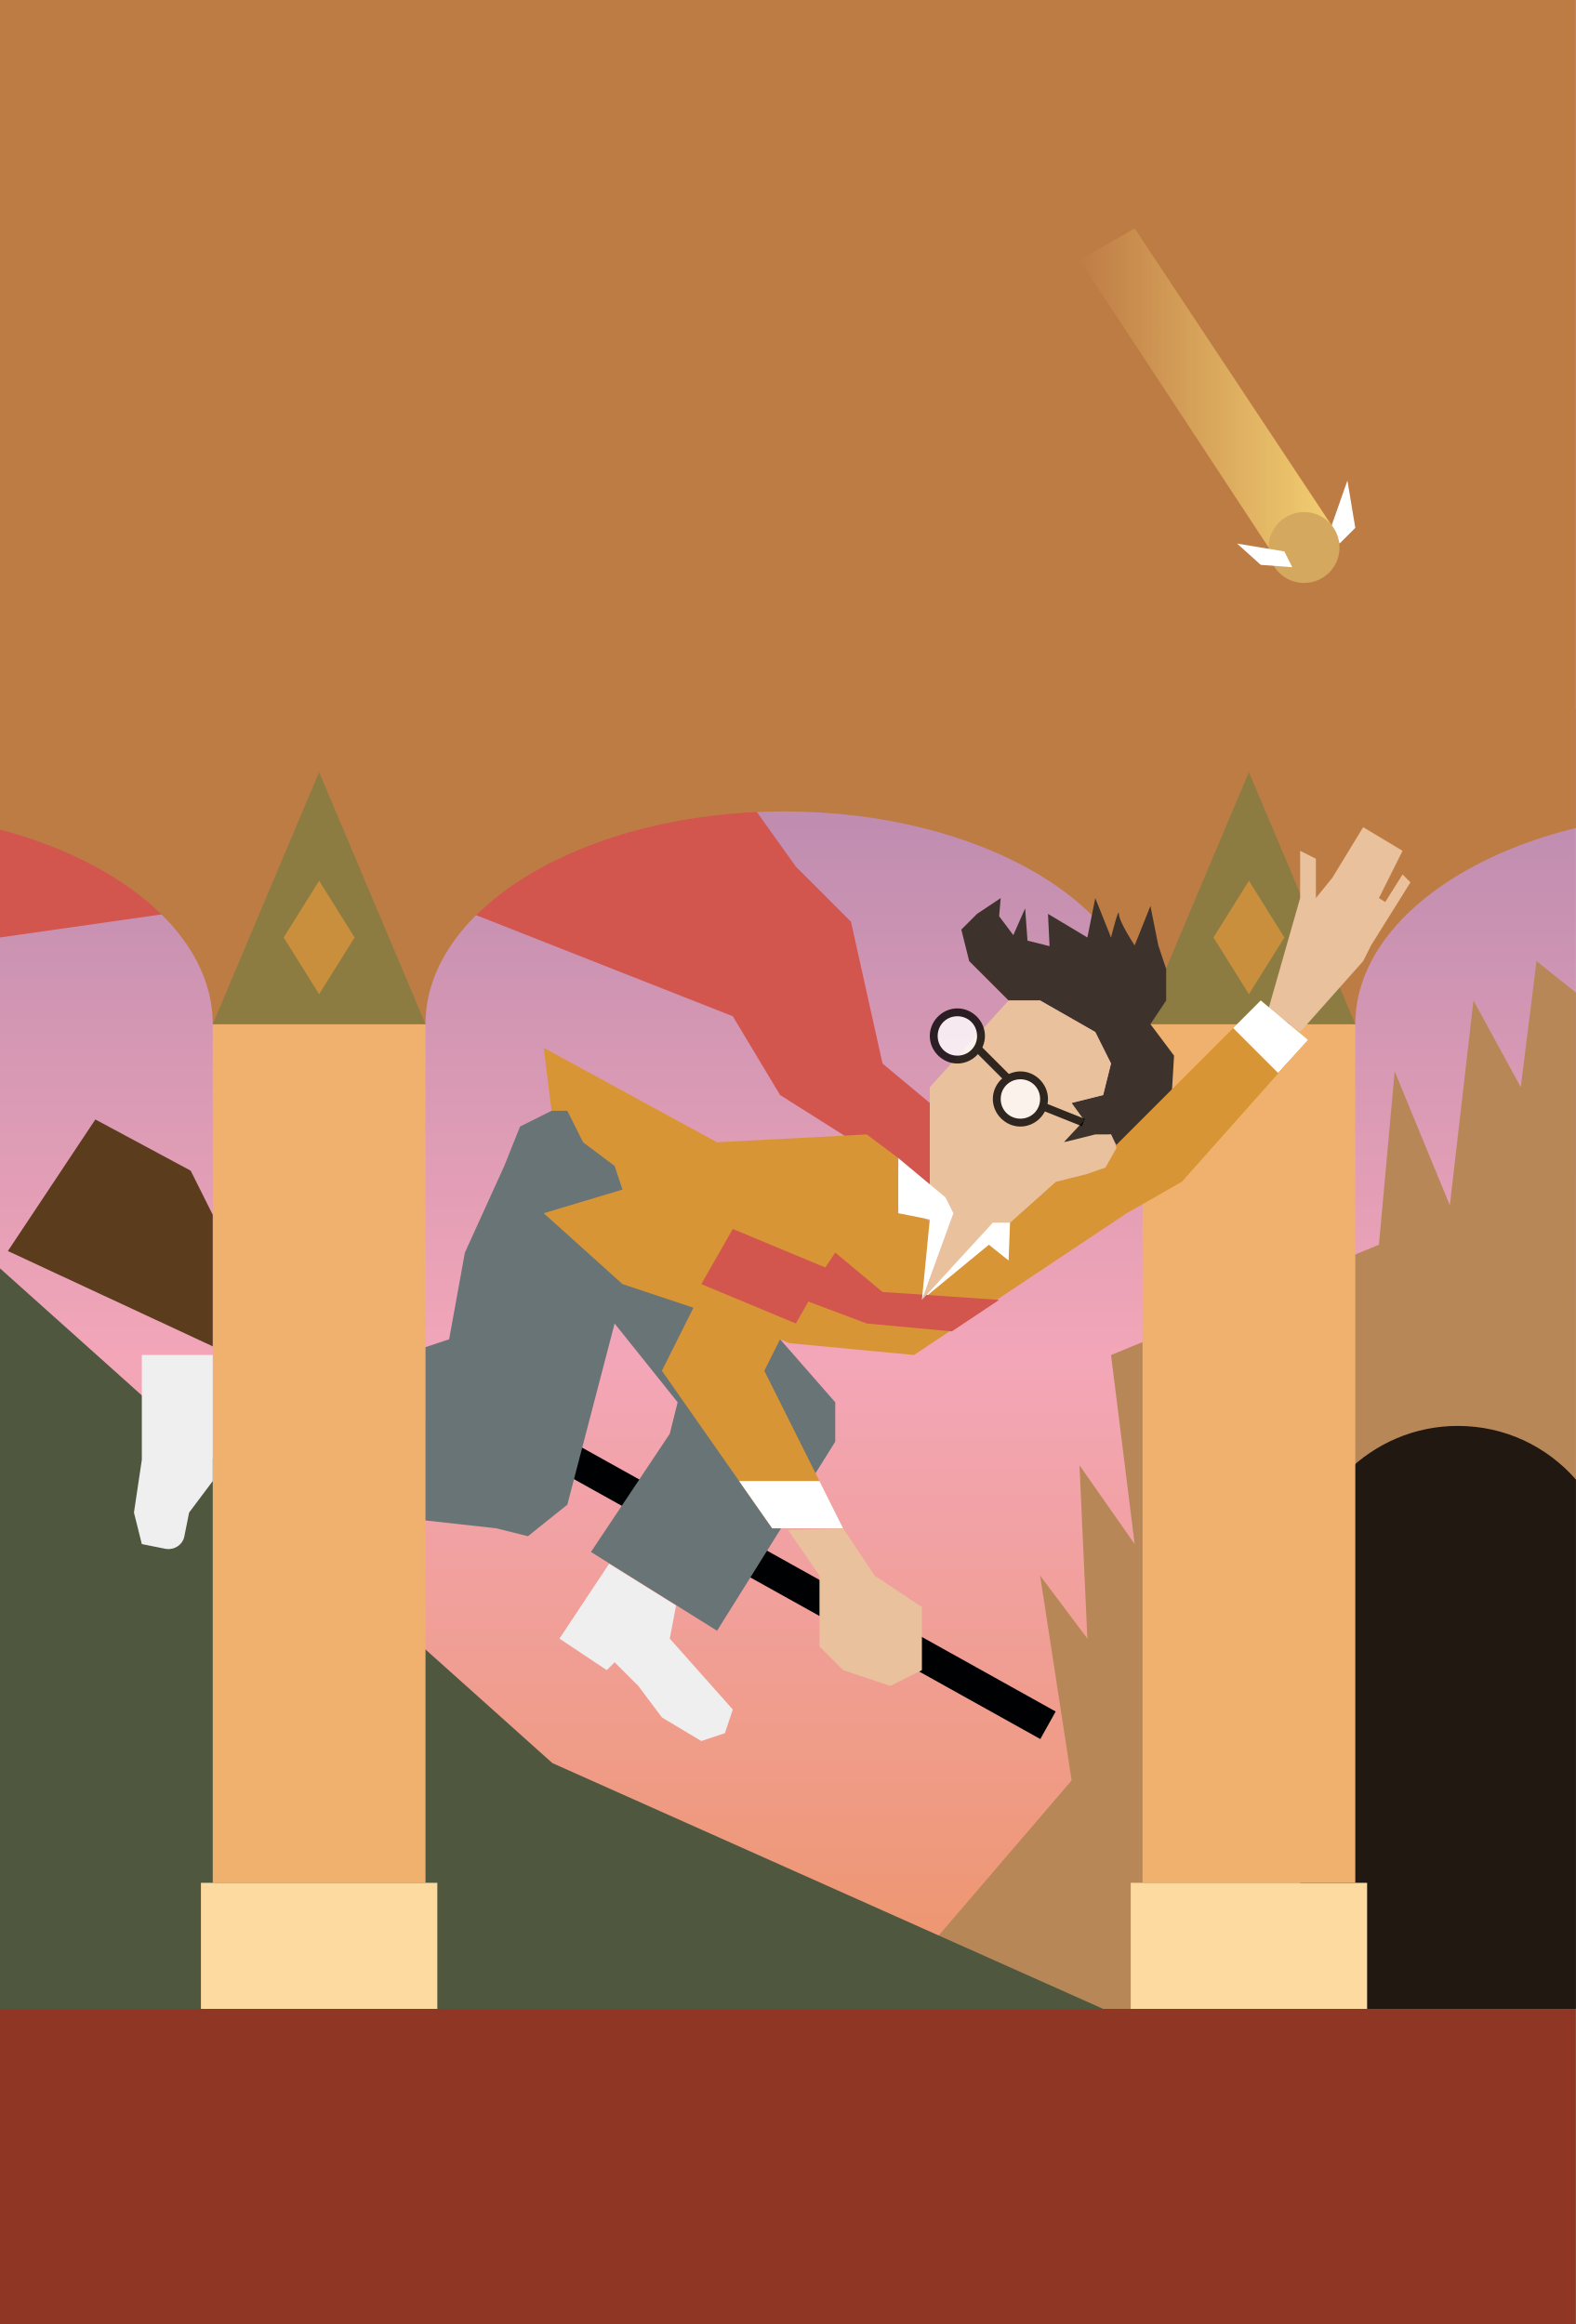
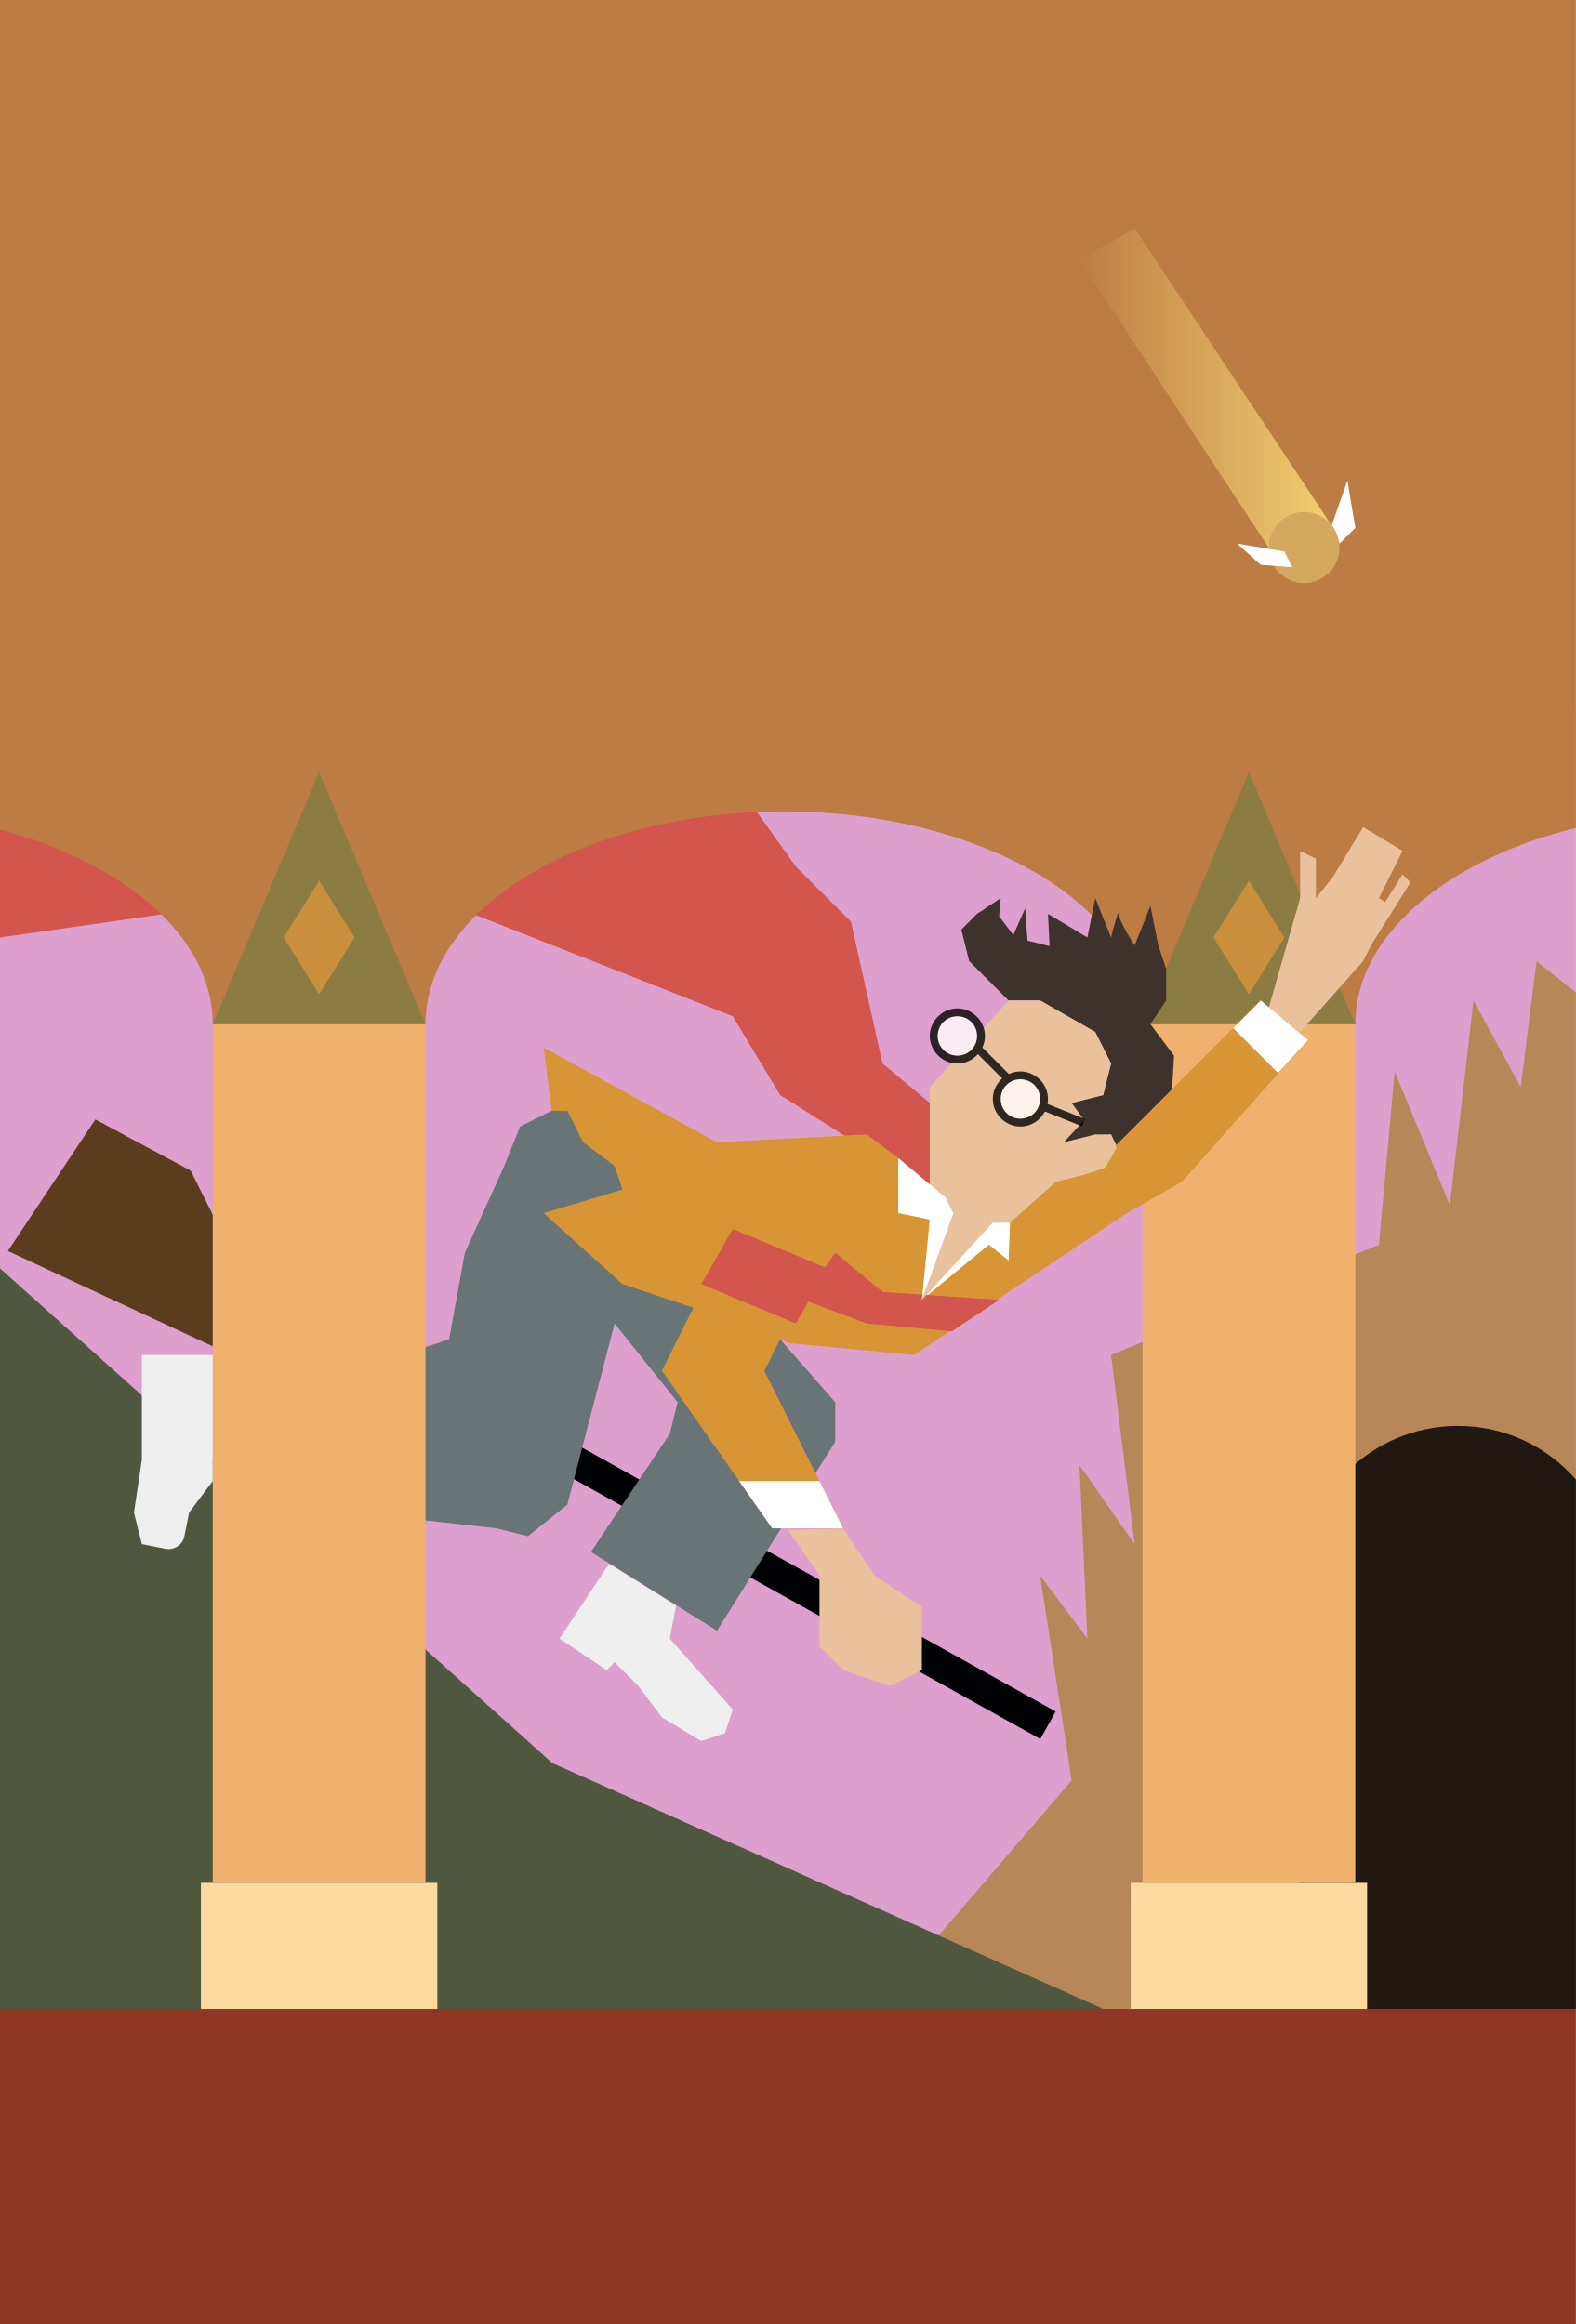
<svg xmlns="http://www.w3.org/2000/svg" width="200" height="295" viewBox="0 0 200 295">
-   <linearGradient id="a" gradientUnits="userSpaceOnUse" x1="100" y1="255" x2="100" y2="90">
-     <stop offset="0" stop-color="#ED9569" />
-     <stop offset=".5" stop-color="#F3A6B8" />
-     <stop offset="1" stop-color="#B588AF" />
-   </linearGradient>
-   <path fill="url(#a)" d="M0 90h200v165H0z" />
+   <path fill="#DD9FCD" d="M0 90h200v165H0z" />
  <path fill="#B88758" d="M118 247l18-21-4-26 6 8-.8-17.5-.2-4.5 7 10-3-24 34-14 2-22 7 17 3-26 6 11 2-16 5 4v129h-75" />
  <path fill="#8F3625" d="M0 255h200v40H0z" />
  <path fill="#D2564E" d="M118 151l-19-12-6-10-33-13 16-12 20-1 5 7 7 7 4 18 6 5M0 119l21-3-10-12-11-5" />
  <path fill="#4F573F" d="M0 255v-94l70.1 62.8L140 255" />
  <path fill="#211812" d="M185 181c-11 0-20 9-20 20v54h35v-67.2c-3.7-4.2-9-6.8-15-6.8z" />
  <path fill="#F0B16E" d="M27 130h27v109H27z" />
  <path fill="#FDDA9F" d="M25.5 239h30v16h-30zM143.5 239h30v16h-30z" />
  <path fill="#F0B16E" d="M145 130h27v109h-27z" />
  <path fill="#BE7C45" d="M200 105.1V0H0v105.3c15.9 4.2 27 13.7 27 24.7h27c0-14.9 20.4-27 45.5-27s45.5 12.1 45.5 27h27c0-11.2 11.6-20.9 28-24.9z" />
  <path fill="#8C7C42" d="M40.5 98L27 130h27" />
  <path fill="#C98F3C" d="M45 119l-4.5 7.2L36 119l4.5-7.2" />
  <path fill="#8C7C42" d="M158.5 98L145 130h27" />
  <path fill="#C98F3C" d="M163 119l-4.5 7.2-4.5-7.2 4.5-7.2" />
  <path fill="#FFFFFF" d="M171 61l1 6-2 2-1-2.3" />
  <path fill="#5B3D1D" d="M12.1 142.1l12.1 6.5 2.8 5.6v16.7L1 158.8" />
  <linearGradient id="b" gradientUnits="userSpaceOnUse" x1="137" y1="49.25" x2="169" y2="49.25">
    <stop offset="0" stop-color="#F2CE71" stop-opacity="0" />
    <stop offset="1" stop-color="#F2CE71" />
  </linearGradient>
  <path fill="url(#b)" d="M137 33l24 36.5 8-2.8L144 29" />
  <circle fill="#D4A85F" cx="165.5" cy="69.5" r="4.5" />
  <path fill="#FFFFFF" d="M157 69l3 2.7 4 .3-1-2" />
  <path fill="#EFEFEF" d="M18 172h9v16l-3 4-.6 3c-.2 1.1-1.3 1.8-2.4 1.6l-3-.6-1-4 1-6.7V172z" />
  <path fill="none" stroke="#000102" stroke-width="4" stroke-miterlimit="10" d="M72 185l61 34" />
  <path fill="#687475" d="M54 171v22l9 1 4 1 5-4 6-23 8 10-1 4-10 15 16 10 15-24v-5l-7-8-25-31-4 2-4 2-2 5-5 11-2 11" />
  <path fill="#3E332C" d="M127 114l-3 2-2 2 1 4 5 5h4l7 4 2 4-1 4-4 1 1 2-2 3 6-1 1 2 6.7-7 .3-5-3-4 2-3v-4l-1-3-1-5-2 5s-2-3-2-4-1 3-1 3l-2-5-1 5-5-3 .2 4.1-2.8-.7-.3-4.1-1.5 3.4-1.8-2.4.2-2.3z" />
  <path fill="#EFEFEF" d="M77.3 198.5L71 208l6 4 1-1 3 3 3 4 5 3 3-1 1-3-8-9 .8-4.2" />
  <path fill="#D89535" d="M160 127l6 5-16 18-7 4-27 18-15.8-1.5-1.2-.5-2 4 10 20h-9l-14-20 4-8-9-3-10-9 10-3-1-3-4-3-2-4h-2l-1-8 22 12 19-1 4 3v7h2l4 2-3 9 17-15 4-1" />
  <path fill="#FFFFFF" d="M93.8 188l4.2 6h9l-3-6M117 165l8.8-9.8 2.4-.4-.2 5.2-2.5-2" />
  <path fill="#D2564E" d="M93 156l12 5-4 7-12-5" />
  <path fill="#D2564E" d="M106 159l6 5 14.8 1-6 4-10.8-1-8-3" />
  <path fill="#E9C19C" d="M100 194.2l4 5.8v9l3 3 6 2 4-2v-8l-6-4-4-6M161 128l4 3 8-9 1-2 5-8-1-1-2.2 3.5-.8-.5 3-6-5-3-3.9 6.4-2.1 2.6v-5l-2-1v6" />
  <path fill="#FFFFFF" d="M156.5 130.5l5.7 5.7 3.8-4.2-6-5" />
  <path fill="#E9C19C" d="M118 138l10-11h4l7 4 2 4-1 4-4 1 1.6 2.2-2.6 2.8 4-1h2l.7 1.7-1.4 2.5-2.3.8-4 1-5.8 5.2H126l-9 9.8 4-11-1-2-2-1" />
  <path fill="#FFFFFF" d="M114 147v7l4 .8-1 10.2 4-11-1-2" />
  <g opacity=".8">
    <circle fill="#FFFFFF" cx="121.5" cy="131.5" r="3" />
    <path d="M121.5 129c1.4 0 2.5 1.1 2.5 2.5s-1.1 2.5-2.5 2.5-2.5-1.1-2.5-2.5 1.1-2.5 2.5-2.5m0-1c-1.9 0-3.5 1.6-3.5 3.5s1.6 3.5 3.5 3.5 3.5-1.6 3.5-3.5-1.6-3.5-3.5-3.5z" />
    <circle fill="#FFFFFF" cx="129.5" cy="139.5" r="3" />
    <path d="M129.5 137c1.4 0 2.5 1.1 2.5 2.5s-1.1 2.5-2.5 2.5-2.5-1.1-2.5-2.5 1.1-2.5 2.5-2.5m0-1c-1.9 0-3.5 1.6-3.5 3.5s1.6 3.5 3.5 3.5 3.5-1.6 3.5-3.5-1.6-3.5-3.5-3.5z" />
    <g>
      <path fill="none" stroke="#000000" stroke-miterlimit="10" d="M124 133l4 4" />
    </g>
    <path fill="none" stroke="#000000" stroke-miterlimit="10" d="M132.5 140.5l5 2" />
  </g>
</svg>
